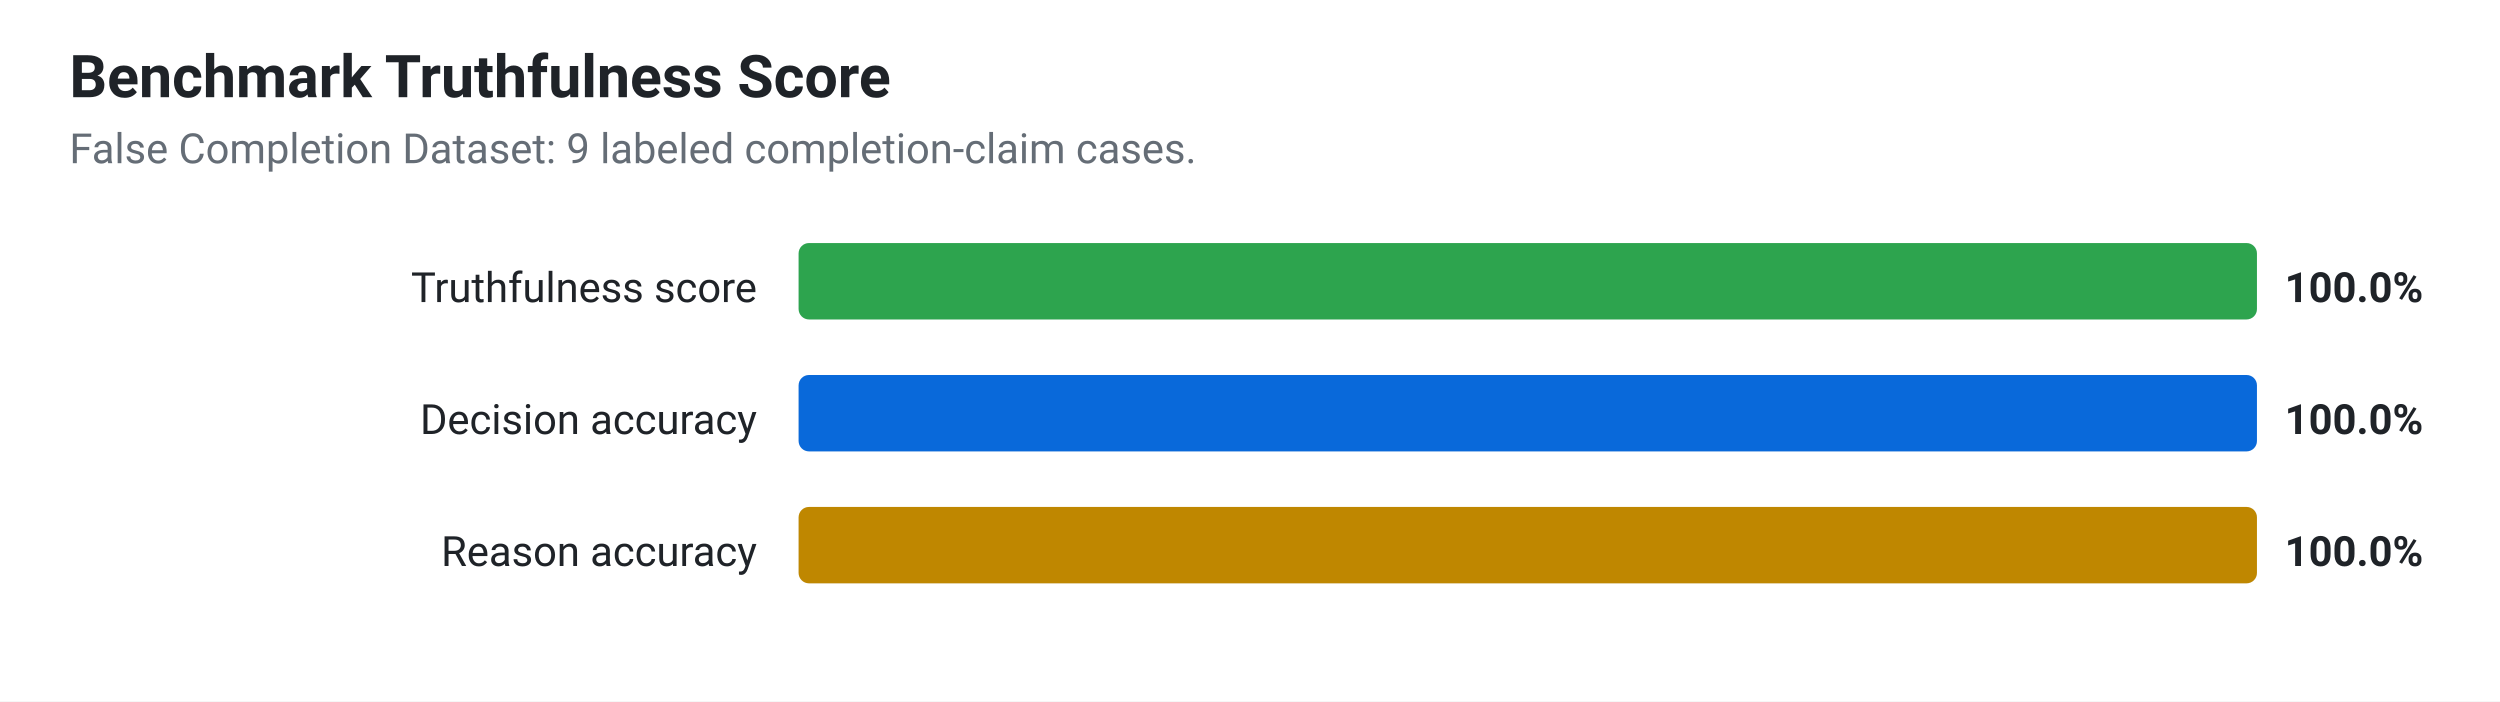
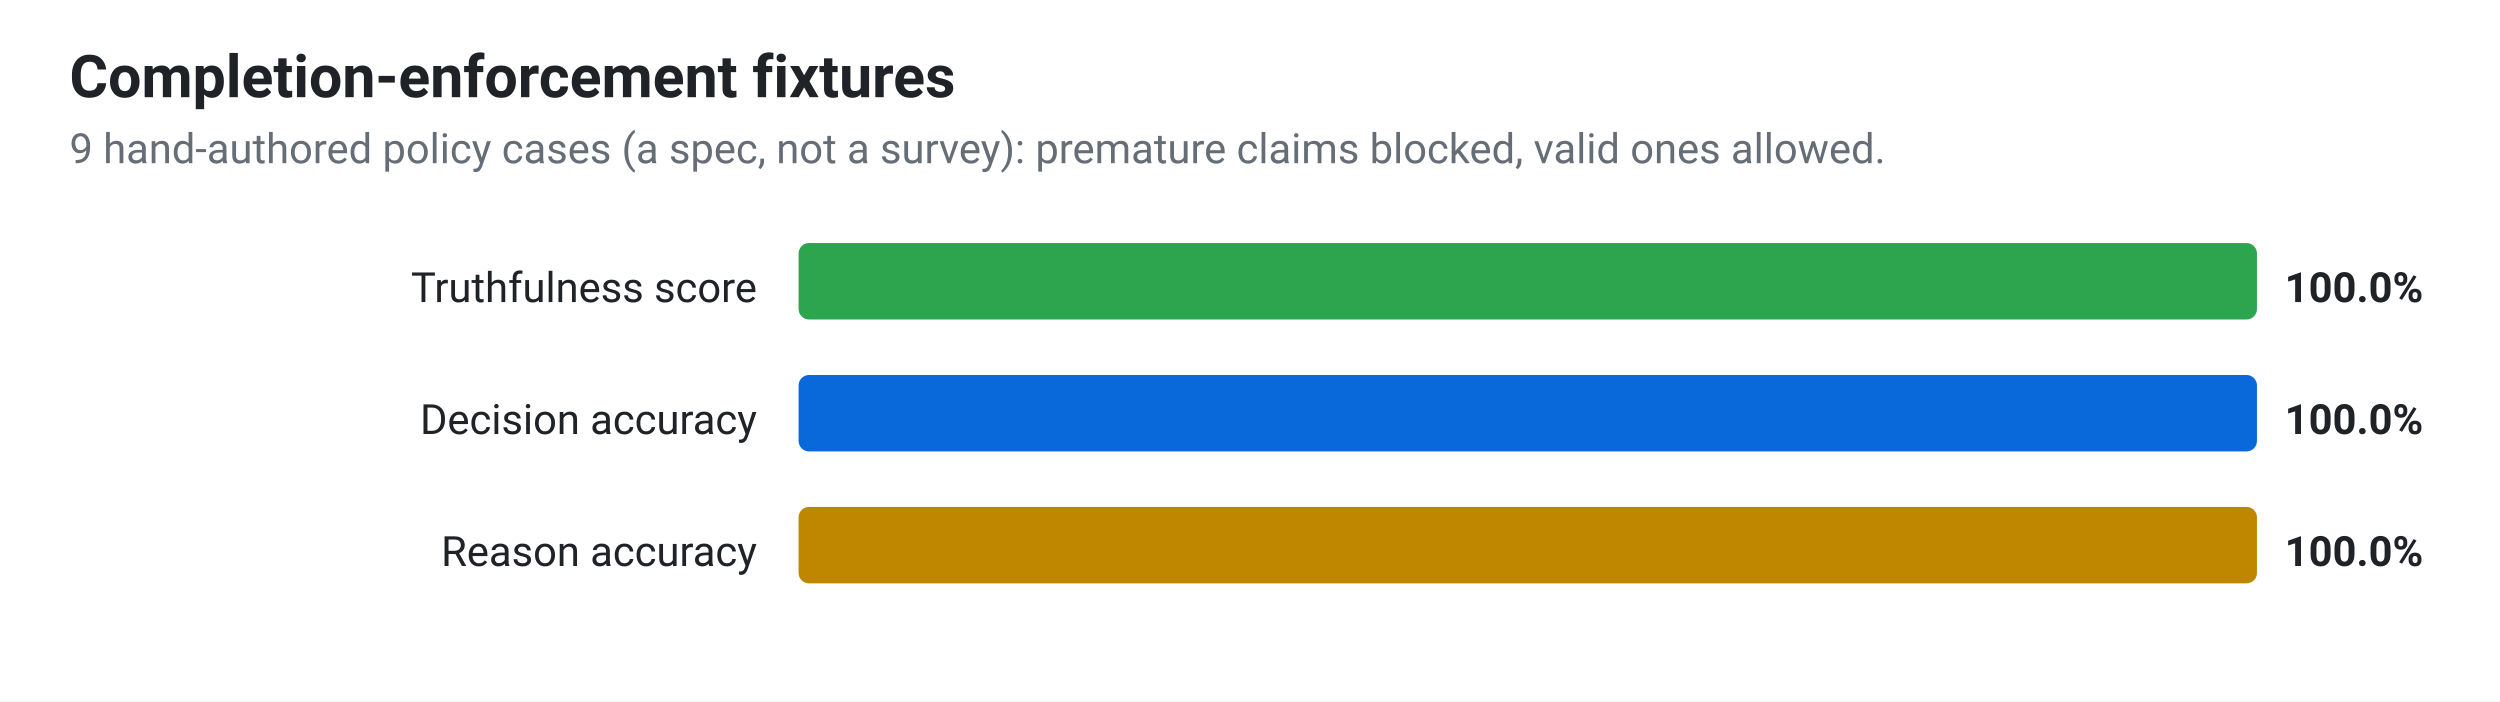
<svg xmlns="http://www.w3.org/2000/svg" width="720" height="202" viewBox="0 0 720 202" font-family="-apple-system,Segoe UI,Roboto,Helvetica,Arial,sans-serif">
  <rect width="720" height="202" fill="#ffffff" />
-   <text x="20" y="28" font-size="17" font-weight="700" fill="#1f2328">Benchmark Truthfulness Score</text>
-   <text x="20" y="47" font-size="12" fill="#656d76">False Completion Dataset: 9 labeled completion-claim cases.</text>
+   <text x="20" y="28" font-size="17" font-weight="700" fill="#1f2328">Completion-enforcement fixtures</text>
+   <text x="20" y="47" font-size="12" fill="#656d76">9 hand-authored policy cases (a spec, not a survey): premature claims blocked, valid ones allowed.</text>
  <text x="218" y="87" font-size="12" text-anchor="end" fill="#1f2328">Truthfulness score</text>
  <rect x="230" y="70" width="420" height="22" rx="3" fill="#eaeef2" />
  <rect x="230" y="70" width="420.0" height="22" rx="3" fill="#2da44e" />
  <text x="658.0" y="87" font-size="12" font-weight="600" fill="#1f2328">100.0%</text>
  <text x="218" y="125" font-size="12" text-anchor="end" fill="#1f2328">Decision accuracy</text>
  <rect x="230" y="108" width="420" height="22" rx="3" fill="#eaeef2" />
  <rect x="230" y="108" width="420.0" height="22" rx="3" fill="#0969da" />
  <text x="658.0" y="125" font-size="12" font-weight="600" fill="#1f2328">100.0%</text>
  <text x="218" y="163" font-size="12" text-anchor="end" fill="#1f2328">Reason accuracy</text>
  <rect x="230" y="146" width="420" height="22" rx="3" fill="#eaeef2" />
  <rect x="230" y="146" width="420.0" height="22" rx="3" fill="#bf8700" />
  <text x="658.0" y="163" font-size="12" font-weight="600" fill="#1f2328">100.0%</text>
</svg>
